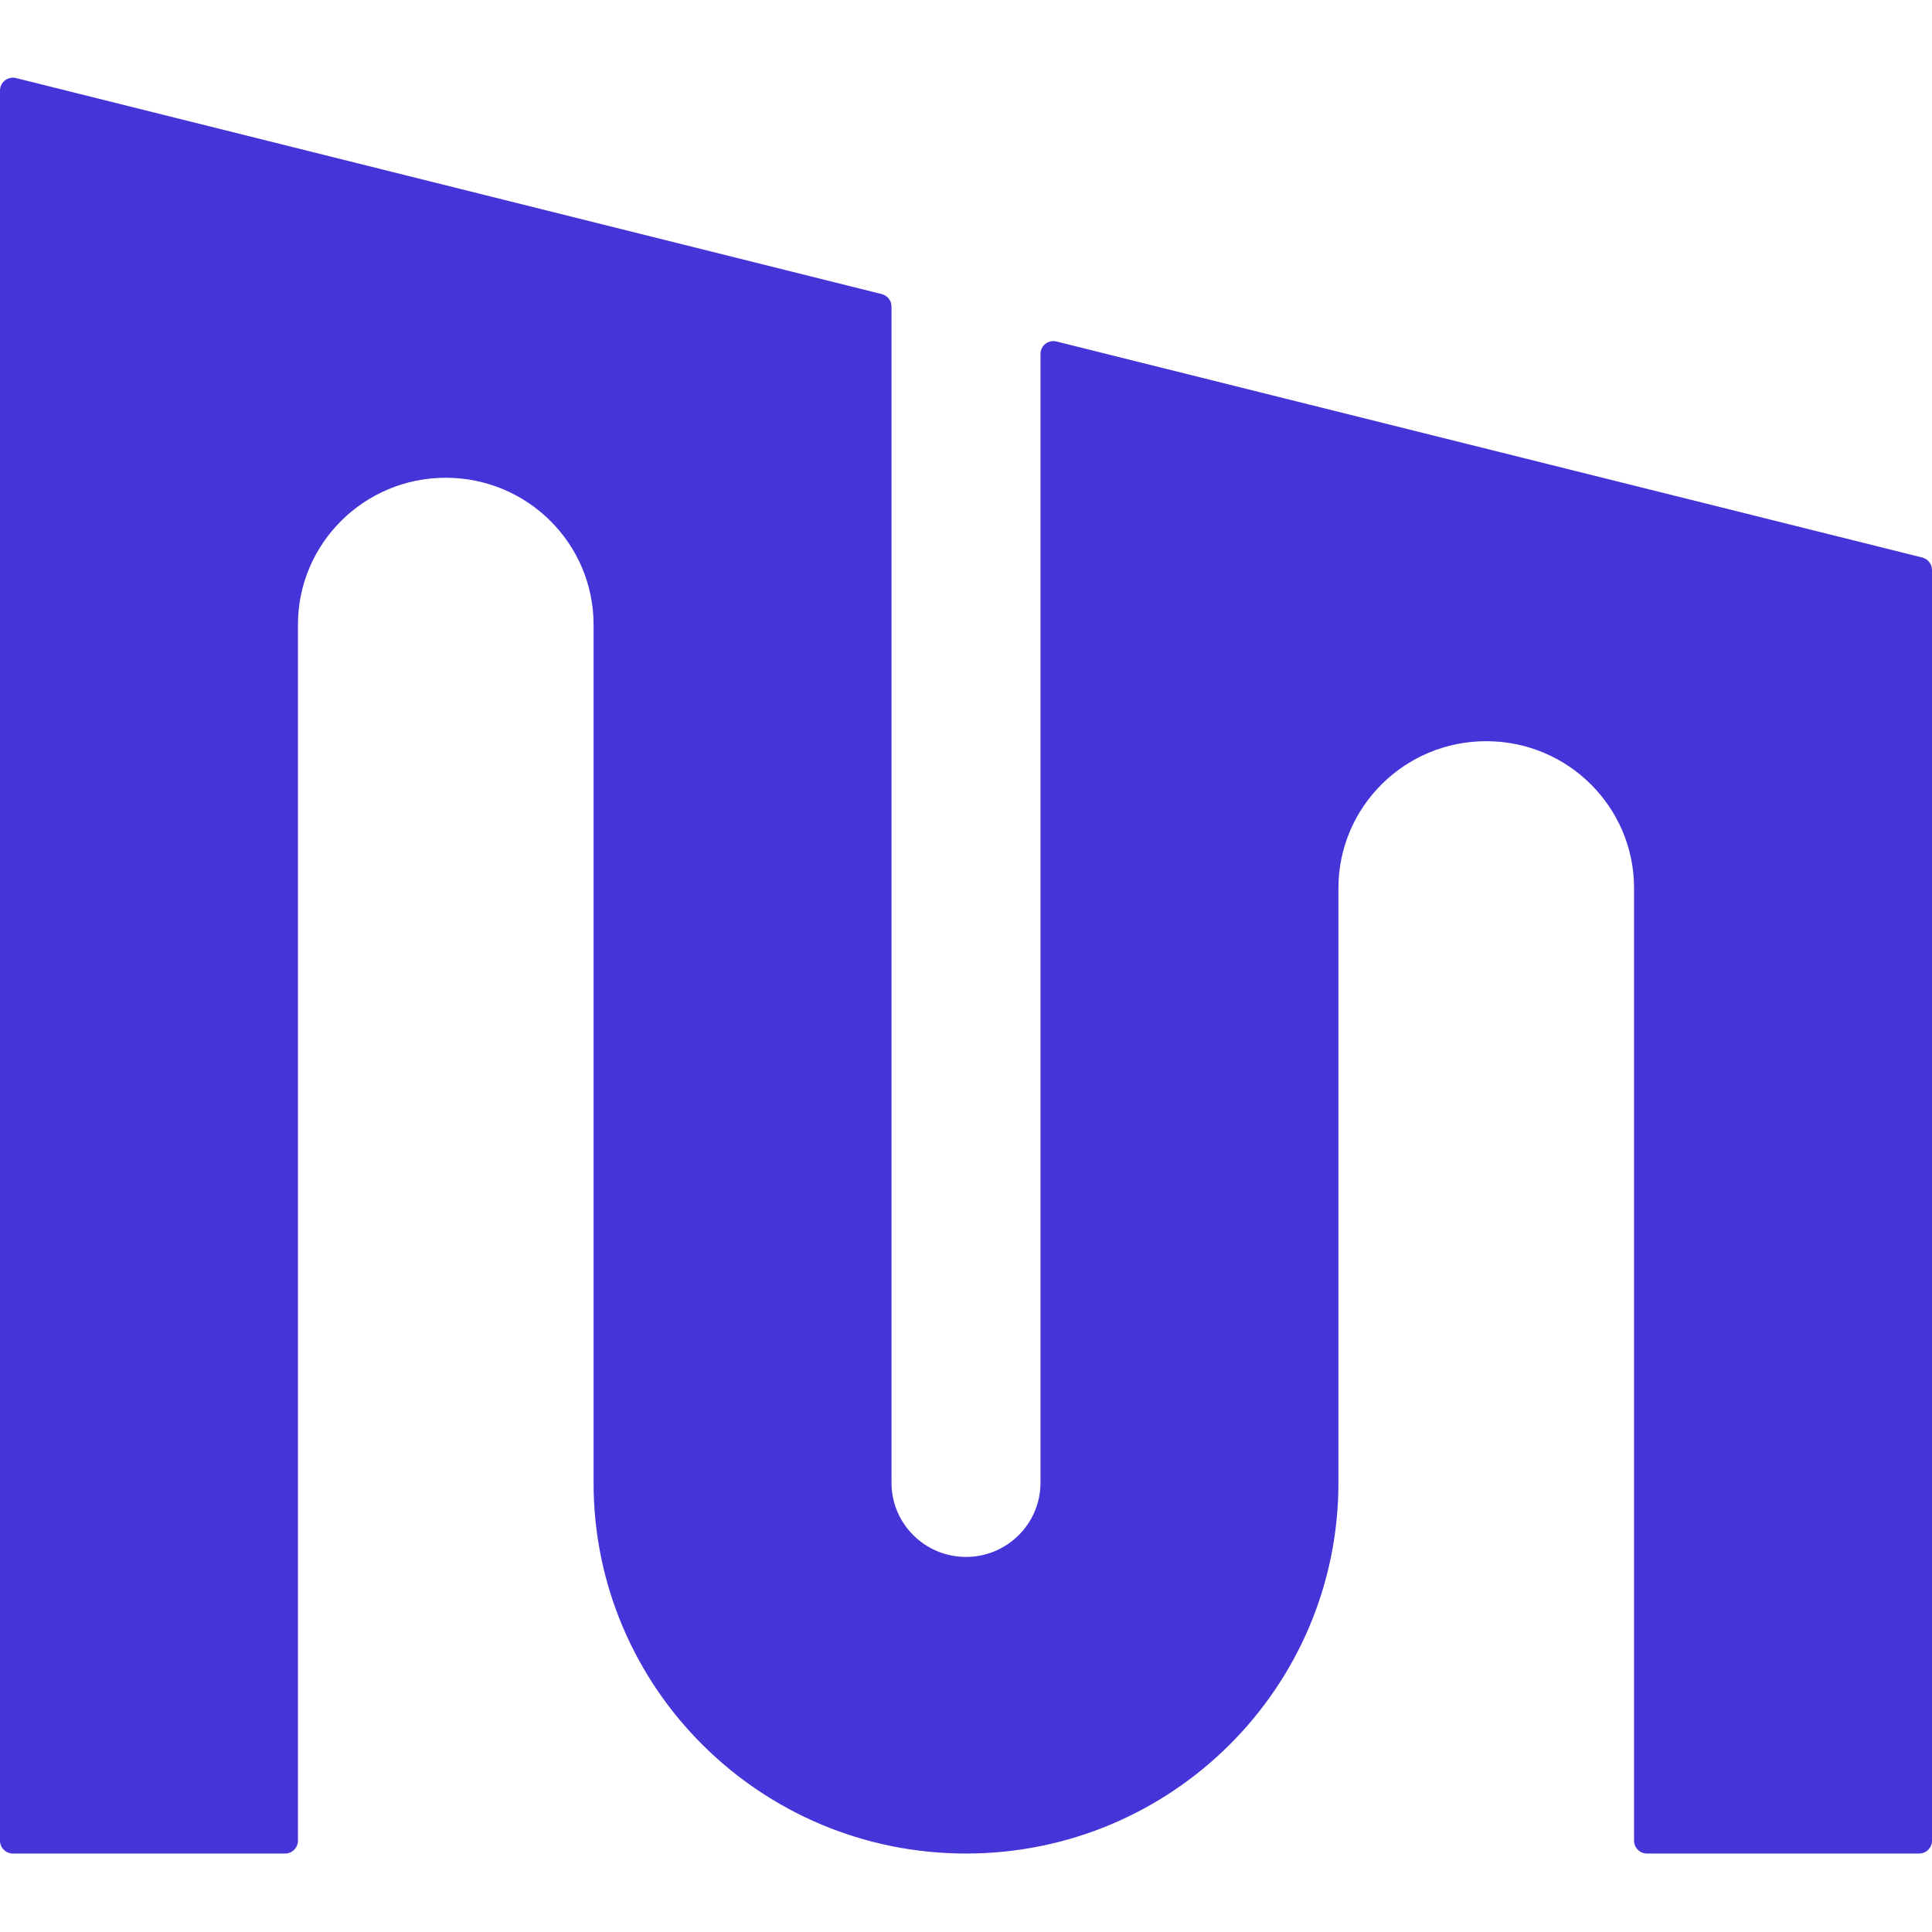
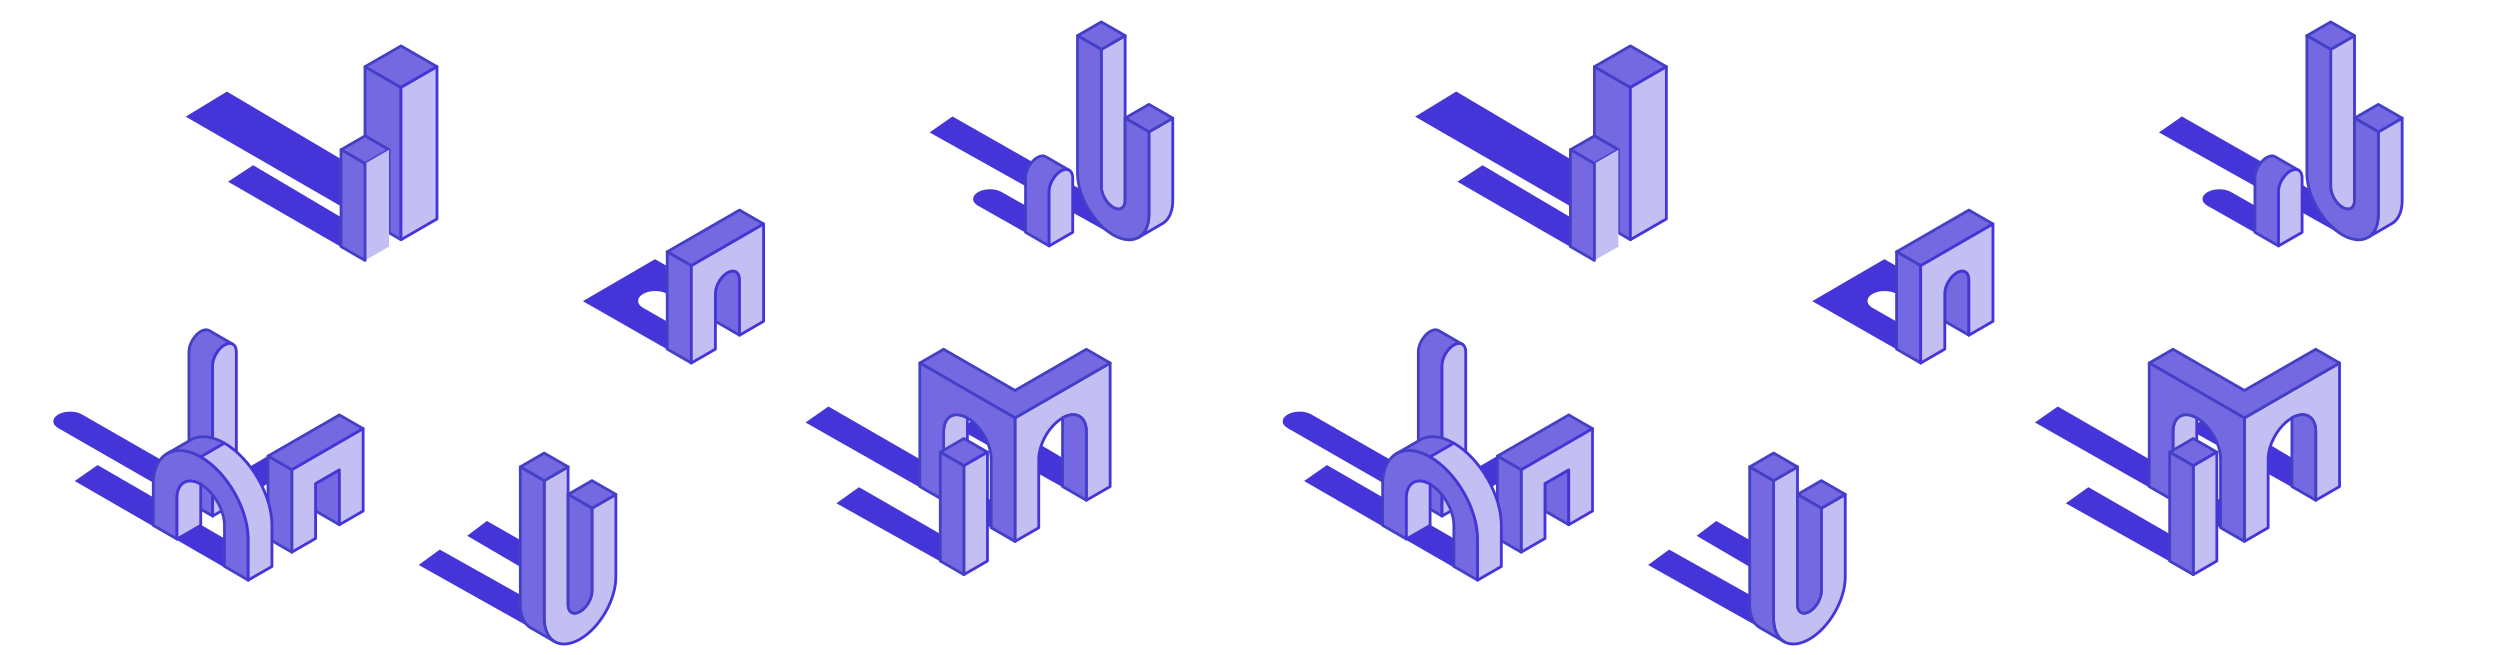
- <svg xmlns="http://www.w3.org/2000/svg" width="180" height="180" viewBox="0 0 300 277" fill="none">
-   <path d="M46.265 274.316V85.502C46.265 72.901 56.541 62.686 69.217 62.686C81.893 62.686 92.169 72.901 92.169 85.502V218.743C92.169 250.54 118.061 276.316 150 276.316C181.939 276.316 207.831 250.54 207.831 218.743V126.407C207.831 113.806 218.107 103.591 230.783 103.591C243.459 103.591 253.735 113.806 253.735 126.407V274.316C253.735 275.42 254.631 276.316 255.735 276.316H298C299.105 276.316 300 275.42 300 274.316V77.011C300 76.093 299.375 75.293 298.484 75.07L164.05 41.525C162.788 41.21 161.566 42.165 161.566 43.466V218.743C161.566 225.103 156.388 230.258 150 230.258C143.612 230.258 138.434 225.103 138.434 218.743V36.106C138.434 35.188 137.809 34.387 136.918 34.165L2.484 0.62C1.222 0.305 0 1.26 0 2.561V274.316C0 275.42 0.895 276.316 2 276.316H44.265C45.369 276.316 46.265 275.42 46.265 274.316Z" fill="#4535D8" />
+ <svg xmlns="http://www.w3.org/2000/svg" width="1237" height="324" viewBox="0 0 3551 930" fill="none">
+   <path d="M691.534 739.92L780.002 790.415C808.481 806.014 832.119 844.933 832.843 877.375C833.115 889.108 830.174 903.611 818.66 910.608C807.192 917.594 792.918 913.502 782.603 907.85L594.696 802.442L624.566 780.546L781.744 868.682C785.193 870.57 789.932 871.972 793.755 869.621C797.612 867.292 798.573 862.454 798.494 858.543C798.257 847.714 790.362 834.737 780.873 829.537L663.597 761.013L691.534 739.909V739.92Z" fill="#4535D8" />
+   <path d="M2437.76 739.92L2526.22 790.415C2554.7 806.014 2578.34 844.933 2579.06 877.375C2579.34 889.108 2576.4 903.611 2564.88 910.608C2553.41 917.594 2539.14 913.502 2528.83 907.85L2340.92 802.442L2370.79 780.546L2527.97 868.682C2531.42 870.57 2536.15 871.972 2539.98 869.621C2543.83 867.292 2544.79 862.454 2544.72 858.543C2544.48 847.714 2536.58 834.737 2527.09 829.537L2409.82 761.013L2437.76 739.909V739.92Z" fill="#4535D8" />
+   <path d="M827.915 427.724L947.973 496.349L982.107 476.466L913.511 437.253C910.073 435.286 906.385 431.917 906.374 427.43C906.352 422.897 910.005 419.506 913.42 417.482C922.842 412.011 938.167 411.955 947.645 417.369L1016.24 456.582L1050.38 436.699L930.318 368.073L827.915 427.712V427.724Z" fill="#4535D8" />
+   <path d="M2574.14 427.724L2694.19 496.349L2728.33 476.466L2659.73 437.253C2656.29 435.286 2652.61 431.917 2652.6 427.43C2652.57 422.897 2656.23 419.506 2659.64 417.482C2669.06 412.011 2684.39 411.955 2693.87 417.369L2762.46 456.582L2796.6 436.699L2676.54 368.073L2574.14 427.712V427.724Z" fill="#4535D8" />
+   <path d="M279.35 707.032L381.12 764.761L414.756 745.024L346.906 706.546L380.543 686.81L448.393 725.288L482.029 705.54L380.26 647.812L279.35 707.032Z" fill="#4535D8" />
+   <path d="M2025.57 707.032L2127.34 764.761L2160.98 745.024L2093.13 706.546L2126.76 686.81L2194.61 725.288L2228.25 705.54L2126.48 647.812L2025.57 707.032Z" fill="#4535D8" />
+   <path d="M515.813 608.825L414.462 667.311L380.69 647.823L482.029 589.337L515.813 608.825Z" fill="#7569E2" stroke="#443FC7" stroke-width="4" stroke-linecap="round" stroke-linejoin="round" />
+   <path d="M482.029 667.311V745.273L448.257 725.785V686.798L482.029 667.311Z" fill="#7569E2" stroke="#443FC7" stroke-width="4" stroke-linecap="round" stroke-linejoin="round" />
+   <path d="M515.813 608.824V725.785L482.029 745.273V667.31L448.257 686.798V764.772L414.462 784.26V667.31L515.813 608.824Z" fill="#C4BFF2" stroke="#4535D8" stroke-width="4" stroke-linejoin="round" />
+   <path d="M414.462 667.311V784.26L380.69 764.773V647.823L414.462 667.311Z" fill="#7569E2" stroke="#443FC7" stroke-width="4" stroke-linecap="round" stroke-linejoin="round" />
+   <path d="M2262.03 608.825L2160.68 667.311L2126.91 647.823L2228.25 589.337L2262.03 608.825Z" fill="#7569E2" stroke="#443FC7" stroke-width="4" stroke-linecap="round" stroke-linejoin="round" />
+   <path d="M2228.25 667.311V745.273L2194.48 725.785V686.798L2228.25 667.311Z" fill="#7569E2" stroke="#443FC7" stroke-width="4" stroke-linecap="round" stroke-linejoin="round" />
+   <path d="M2262.03 608.824V725.785L2228.25 745.273V667.31L2194.48 686.798V764.772L2160.68 784.26V667.31L2262.03 608.824Z" fill="#C4BFF2" stroke="#4535D8" stroke-width="4" stroke-linejoin="round" />
+   <path d="M2160.68 667.311V784.26L2126.91 764.773V647.823L2160.68 667.311Z" fill="#7569E2" stroke="#443FC7" stroke-width="4" stroke-linecap="round" stroke-linejoin="round" />
+   <path d="M82.791 608.101L268.21 714.561L301.835 695.061L116.416 588.602C109.743 584.77 100.672 583.967 93.332 585.109C89.543 585.742 85.539 586.963 82.214 589.02C79.036 590.987 75.801 594.209 75.778 598.425C75.801 602.89 79.431 606.179 82.779 608.101H82.791Z" fill="#4535D8" />
+   <path d="M1829.01 608.101L2014.43 714.561L2048.06 695.061L1862.64 588.602C1855.96 584.77 1846.89 583.967 1839.55 585.109C1835.76 585.742 1831.76 586.963 1828.44 589.02C1825.26 590.987 1822.02 594.209 1822 598.425C1822.02 602.89 1825.65 606.179 1829 608.101H1829.01Z" fill="#4535D8" />
+   <path d="M330.789 488.891C327.113 486.8 322.714 487.998 319.422 489.784C315.984 491.638 312.93 494.498 310.499 497.471C305.861 503.27 302.039 511.533 302.039 519.219V732.941L268.38 713.509V499.788C268.38 492.101 272.168 483.838 276.84 478.039C279.271 475.066 282.325 472.207 285.763 470.353C289.043 468.578 293.454 467.38 297.13 469.46L330.789 488.891Z" fill="#7569E2" stroke="#443FC7" stroke-width="4" stroke-linecap="round" stroke-linejoin="round" />
+   <path d="M335.698 499.777V713.498L302.039 732.929V519.208C302.039 511.521 305.861 503.258 310.499 497.459C312.93 494.486 315.984 491.627 319.422 489.773C322.702 487.998 327.113 486.8 330.789 488.88C334.657 491.118 335.698 495.911 335.698 499.777Z" fill="#C4BFF2" stroke="#4535D8" stroke-width="4" stroke-linejoin="round" />
+   <path d="M2077.01 488.891C2073.34 486.8 2068.94 487.998 2065.64 489.784C2062.21 491.638 2059.15 494.498 2056.72 497.471C2052.08 503.27 2048.26 511.533 2048.26 519.219V732.941L2014.6 713.509V499.788C2014.6 492.101 2018.39 483.838 2023.06 478.039C2025.49 475.066 2028.55 472.207 2031.98 470.353C2035.26 468.578 2039.68 467.38 2043.35 469.46L2077.01 488.891Z" fill="#7569E2" stroke="#443FC7" stroke-width="4" stroke-linecap="round" stroke-linejoin="round" />
+   <path d="M2081.92 499.777V713.498L2048.26 732.929V519.208C2048.26 511.521 2052.08 503.258 2056.72 497.459C2059.15 494.486 2062.21 491.627 2065.64 489.773C2068.92 487.998 2073.33 486.8 2077.01 488.88C2080.88 491.118 2081.92 495.911 2081.92 499.777Z" fill="#C4BFF2" stroke="#4535D8" stroke-width="4" stroke-linejoin="round" />
+   <path d="M1365.16 775.398L1220.13 691.941L1187.98 714.832L1339.69 799.69L1365.16 775.398Z" fill="#4535D8" />
+   <path d="M3111.38 775.398L2966.35 691.941L2934.2 714.832L3085.91 799.69L3111.38 775.398Z" fill="#4535D8" />
+   <path d="M1475.46 749.534L1176.63 577.343L1144.14 600.018L1441.68 769.022L1475.46 749.534Z" fill="#4535D8" />
+   <path d="M3221.68 749.534L2922.85 577.343L2890.36 600.018L3187.9 769.022L3221.68 749.534Z" fill="#4535D8" />
+   <path d="M1617.1 315.729L1352.87 165.388L1320.37 188.063L1583.31 335.228L1617.1 315.729Z" fill="#4535D8" />
+   <path d="M3363.32 315.729L3099.09 165.388L3066.6 188.063L3329.54 335.228L3363.32 315.729Z" fill="#4535D8" />
+   <path d="M1576.79 690.438L1396.6 583.47L1364.22 610.622L1542.72 710.652L1576.79 690.438Z" fill="#4535D8" />
+   <path d="M3323.01 690.438L3142.83 583.47L3110.45 610.622L3288.94 710.652L3323.01 690.438Z" fill="#4535D8" />
+   <path d="M385.135 803.171L138.572 660.528L106.078 683.204L317.703 805.319L385.135 803.171Z" fill="#4535D8" />
+   <path d="M2131.36 803.171L1884.79 660.528L1852.3 683.204L2063.93 805.319L2131.36 803.171Z" fill="#4535D8" />
+   <path d="M616.767 304.299L322.239 129.994L263.776 165.658L517.532 312.088L616.767 304.299Z" fill="#4535D8" />
+   <path d="M2362.99 304.299L2068.46 129.994L2010 165.658L2263.75 312.088L2362.99 304.299Z" fill="#4535D8" />
+   <path d="M547.512 345.874L359.526 234.622L323.876 258.044L484.639 350.803L547.512 345.874Z" fill="#4535D8" />
+   <path d="M2293.73 345.874L2105.75 234.622L2070.1 258.044L2230.86 350.803L2293.73 345.874Z" fill="#4535D8" />
+   <path d="M874.764 702.228V819.686C874.764 852.151 851.985 891.568 823.868 907.8C813.7 913.678 799.563 918.075 787.89 911.338C776.252 904.646 772.972 890.166 772.972 878.41V682.639L806.926 663.061V858.832C806.926 862.765 807.977 867.592 811.868 869.808C815.759 872.068 820.475 870.588 823.857 868.643C833.244 863.229 840.833 850.082 840.833 839.253V721.795L874.753 702.217L874.764 702.228Z" fill="#C4BFF2" stroke="#4535D8" stroke-width="4" stroke-linejoin="round" />
+   <path d="M2620.99 702.228V819.686C2620.99 852.151 2598.21 891.568 2570.09 907.8C2559.92 913.678 2545.78 918.075 2534.11 911.338C2522.47 904.646 2519.19 890.166 2519.19 878.41V682.639L2553.15 663.061V858.832C2553.15 862.765 2554.2 867.592 2558.09 869.808C2561.98 872.068 2566.7 870.588 2570.08 868.643C2579.47 863.229 2587.06 850.082 2587.06 839.253V721.795L2620.97 702.217L2620.99 702.228Z" fill="#C4BFF2" stroke="#4535D8" stroke-width="4" stroke-linejoin="round" />
+   <path d="M874.764 702.228L840.845 721.806L806.926 702.228L840.845 682.649L874.764 702.228Z" fill="#7569E2" stroke="#443FC7" stroke-width="4" stroke-linecap="round" stroke-linejoin="round" />
+   <path d="M2620.99 702.228L2587.07 721.806L2553.15 702.228L2587.07 682.649L2620.99 702.228Z" fill="#7569E2" stroke="#443FC7" stroke-width="4" stroke-linecap="round" stroke-linejoin="round" />
+   <path d="M840.845 721.806V839.264C840.845 850.082 833.256 863.239 823.868 868.654C820.475 870.598 815.77 872.079 811.879 869.818C807.989 867.603 806.937 862.776 806.937 858.842V702.228L840.856 721.806H840.845Z" fill="#7569E2" stroke="#443FC7" stroke-width="4" stroke-linecap="round" stroke-linejoin="round" />
+   <path d="M2587.07 721.806V839.264C2587.07 850.082 2579.48 863.239 2570.09 868.654C2566.7 870.598 2561.99 872.079 2558.1 869.818C2554.21 867.603 2553.16 862.776 2553.16 858.842V702.228L2587.08 721.806H2587.07Z" fill="#7569E2" stroke="#443FC7" stroke-width="4" stroke-linecap="round" stroke-linejoin="round" />
+   <path d="M787.891 911.349L753.971 891.77C742.333 885.078 739.053 870.598 739.053 858.842V663.071L772.972 682.649V878.421C772.972 890.176 776.241 904.657 787.891 911.349Z" fill="#7569E2" stroke="#443FC7" stroke-width="4" stroke-linecap="round" stroke-linejoin="round" />
+   <path d="M2534.11 911.349L2500.19 891.77C2488.55 885.078 2485.27 870.598 2485.27 858.842V663.071L2519.19 682.649V878.421C2519.19 890.176 2522.46 904.657 2534.11 911.349Z" fill="#7569E2" stroke="#443FC7" stroke-width="4" stroke-linecap="round" stroke-linejoin="round" />
+   <path d="M806.926 663.071L772.972 682.65L739.053 663.071L772.972 643.493L806.926 663.071Z" fill="#7569E2" stroke="#443FC7" stroke-width="4" stroke-linecap="round" stroke-linejoin="round" />
+   <path d="M2553.15 663.071L2519.19 682.65L2485.27 663.071L2519.19 643.493L2553.15 663.071Z" fill="#7569E2" stroke="#443FC7" stroke-width="4" stroke-linecap="round" stroke-linejoin="round" />
+   <path d="M352.55 765.62V823.982L318.834 804.528V746.166C318.834 730.759 311.223 714.188 301.88 702.624C297.3 696.949 291.565 691.523 285.119 687.804C284.745 687.59 284.372 687.375 283.988 687.171C277.428 683.633 268.594 681.226 261.277 685.442C253.563 689.896 251.403 699.47 251.403 707.258V765.62L217.699 746.166V687.804C217.699 679.575 218.83 670.984 221.883 663.219C224.948 655.419 229.959 648.49 237.446 644.172C244.922 639.854 253.439 638.983 261.729 640.227C269.974 641.47 277.993 644.782 285.119 648.897C322.363 670.385 352.55 722.643 352.55 765.62Z" fill="#7569E2" stroke="#443FC7" stroke-width="4" stroke-linecap="round" stroke-linejoin="round" />
+   <path d="M2098.77 765.62V823.982L2065.06 804.528V746.166C2065.06 730.759 2057.44 714.188 2048.1 702.624C2043.52 696.949 2037.79 691.523 2031.34 687.804C2030.97 687.59 2030.59 687.375 2030.21 687.171C2023.65 683.633 2014.82 681.226 2007.5 685.442C1999.78 689.896 1997.62 699.47 1997.62 707.258V765.62L1963.92 746.166V687.804C1963.92 679.575 1965.05 670.984 1968.11 663.219C1971.17 655.419 1976.18 648.49 1983.67 644.172C1991.14 639.854 1999.66 638.983 2007.95 640.227C2016.2 641.47 2024.21 644.782 2031.34 648.897C2068.58 670.385 2098.77 722.643 2098.77 765.62Z" fill="#7569E2" stroke="#443FC7" stroke-width="4" stroke-linecap="round" stroke-linejoin="round" />
+   <path d="M285.119 687.804V746.166L251.403 765.62V707.258C251.403 699.47 253.563 689.895 261.277 685.442C268.594 681.225 277.428 683.633 283.988 687.171C284.372 687.375 284.745 687.589 285.119 687.804Z" fill="#C4BFF2" stroke="#4535D8" stroke-width="4" stroke-linejoin="round" />
+   <path d="M2031.34 687.804V746.166L1997.62 765.62V707.258C1997.62 699.47 1999.78 689.895 2007.5 685.442C2014.82 681.225 2023.65 683.633 2030.21 687.171C2030.59 687.375 2030.97 687.589 2031.34 687.804Z" fill="#C4BFF2" stroke="#4535D8" stroke-width="4" stroke-linejoin="round" />
+   <path d="M318.834 629.443L285.119 648.896C277.993 644.782 269.974 641.47 261.729 640.226C253.439 638.983 244.922 639.853 237.446 644.171L271.162 624.718C278.638 620.4 287.154 619.529 295.445 620.773C303.69 622.016 311.709 625.328 318.834 629.443Z" fill="#7569E2" stroke="#443FC7" stroke-width="4" stroke-linecap="round" stroke-linejoin="round" />
+   <path d="M2065.06 629.443L2031.34 648.896C2024.21 644.782 2016.2 641.47 2007.95 640.226C1999.66 638.983 1991.14 639.853 1983.67 644.171L2017.38 624.718C2024.86 620.4 2033.38 619.529 2041.67 620.773C2049.91 622.016 2057.93 625.328 2065.06 629.443Z" fill="#7569E2" stroke="#443FC7" stroke-width="4" stroke-linecap="round" stroke-linejoin="round" />
+   <path d="M386.266 746.166V804.527L352.55 823.981V765.62C352.55 722.642 322.363 670.385 285.119 648.896L318.834 629.442C356.079 650.931 386.266 703.189 386.266 746.166Z" fill="#C4BFF2" stroke="#4535D8" stroke-width="4" stroke-linejoin="round" />
+   <path d="M2132.49 746.166V804.527L2098.77 823.981V765.62C2098.77 722.642 2068.58 670.385 2031.34 648.896L2065.06 629.442C2102.3 650.931 2132.49 703.189 2132.49 746.166Z" fill="#C4BFF2" stroke="#4535D8" stroke-width="4" stroke-linejoin="round" />
+   <path d="M1576.83 515.567V691.037L1543.05 710.536V613.052C1543.05 605.263 1540.88 595.644 1533.12 591.19C1525.79 586.962 1516.95 589.37 1510.4 592.931C1510.01 593.123 1509.62 593.36 1509.23 593.586C1502.75 597.305 1497.05 602.731 1492.44 608.394C1483.09 619.981 1475.45 636.609 1475.45 652.039V749.523L1441.66 769.022V593.553L1475.45 574.053C1516.29 550.485 1550.06 530.986 1576.82 515.567H1576.83Z" fill="#C4BFF2" stroke="#4535D8" stroke-width="4" stroke-linejoin="round" />
+   <path d="M3323.05 515.567V691.037L3289.27 710.536V613.052C3289.27 605.263 3287.1 595.644 3279.34 591.19C3272.01 586.962 3263.17 589.37 3256.62 592.931C3256.23 593.123 3255.84 593.36 3255.45 593.586C3248.97 597.305 3243.27 602.731 3238.66 608.394C3229.32 619.981 3221.67 636.609 3221.67 652.039V749.523L3187.89 769.022V593.553L3221.67 574.053C3262.51 550.485 3296.28 530.986 3323.04 515.567H3323.05Z" fill="#C4BFF2" stroke="#4535D8" stroke-width="4" stroke-linejoin="round" />
+   <path d="M1576.83 515.567C1550.07 530.997 1516.29 550.496 1475.46 574.053L1441.68 593.553C1430.39 587.042 1419.15 580.531 1407.89 574.053C1367.05 550.485 1333.23 530.986 1306.52 515.567L1340.3 496.068C1367.06 511.498 1400.85 530.997 1441.68 554.554C1482.52 530.986 1516.29 511.487 1543.05 496.068L1576.83 515.567Z" fill="#7569E2" stroke="#443FC7" stroke-width="4" stroke-linecap="round" stroke-linejoin="round" />
+   <path d="M3323.05 515.567C3296.29 530.997 3262.51 550.496 3221.68 574.053L3187.9 593.553C3176.61 587.042 3165.37 580.531 3154.11 574.053C3113.27 550.485 3079.46 530.986 3052.74 515.567L3086.52 496.068C3113.28 511.498 3147.07 530.997 3187.9 554.554C3228.74 530.986 3262.51 511.487 3289.27 496.068L3323.05 515.567Z" fill="#7569E2" stroke="#443FC7" stroke-width="4" stroke-linecap="round" stroke-linejoin="round" />
+   <path d="M1543.06 613.052V710.537L1509.24 691.037V593.598C1509.63 593.361 1510.02 593.135 1510.41 592.943C1516.97 589.382 1525.8 586.974 1533.13 591.202C1540.89 595.656 1543.06 605.275 1543.06 613.064V613.052Z" fill="#7569E2" stroke="#443FC7" stroke-width="4" stroke-linecap="round" stroke-linejoin="round" />
+   <path d="M3289.28 613.052V710.537L3255.47 691.037V593.598C3255.85 593.361 3256.25 593.135 3256.63 592.943C3263.19 589.382 3272.02 586.974 3279.35 591.202C3287.11 595.656 3289.28 605.275 3289.28 613.064V613.052Z" fill="#7569E2" stroke="#443FC7" stroke-width="4" stroke-linecap="round" stroke-linejoin="round" />
+   <path d="M1509.23 593.599V593.553" stroke="#443FC7" stroke-width="4" stroke-linecap="round" stroke-linejoin="round" />
+   <path d="M3255.45 593.599V593.553" stroke="#443FC7" stroke-width="4" stroke-linecap="round" stroke-linejoin="round" />
+   <path d="M1374.08 593.553V691.037L1340.29 710.536V613.052C1340.29 605.264 1342.46 595.644 1350.18 591.19C1357.51 586.963 1366.35 589.37 1372.94 592.931C1373.33 593.123 1373.68 593.361 1374.06 593.553H1374.08Z" fill="#C4BFF2" stroke="#4535D8" stroke-width="4" stroke-linejoin="round" />
+   <path d="M3120.3 593.553V691.037L3086.51 710.536V613.052C3086.51 605.264 3088.68 595.644 3096.4 591.19C3103.73 586.963 3112.57 589.37 3119.17 592.931C3119.55 593.123 3119.9 593.361 3120.29 593.553H3120.3Z" fill="#C4BFF2" stroke="#4535D8" stroke-width="4" stroke-linejoin="round" />
+   <path d="M1441.68 593.553V769.022L1407.89 749.523V652.039C1407.89 636.609 1400.25 619.981 1390.87 608.394C1386.29 602.731 1380.51 597.271 1374.08 593.586V593.553C1373.69 593.36 1373.34 593.123 1372.96 592.931C1366.36 589.37 1357.52 586.962 1350.19 591.19C1342.47 595.644 1340.3 605.263 1340.3 613.052V710.536L1306.52 691.037V515.567C1333.25 530.997 1367.06 550.496 1407.89 574.053C1419.13 580.53 1430.39 587.042 1441.68 593.553Z" fill="#7569E2" stroke="#443FC7" stroke-width="4" stroke-linecap="round" stroke-linejoin="round" />
+   <path d="M3187.9 593.553V769.022L3154.11 749.523V652.039C3154.11 636.609 3146.47 619.981 3137.09 608.394C3132.51 602.731 3126.73 597.271 3120.3 593.586V593.553C3119.91 593.36 3119.56 593.123 3119.18 592.931C3112.58 589.37 3103.74 586.962 3096.41 591.19C3088.7 595.644 3086.52 605.263 3086.52 613.052V710.536L3052.74 691.037V515.567C3079.47 530.997 3113.28 550.496 3154.11 574.053C3165.36 580.53 3176.61 587.042 3187.9 593.553Z" fill="#7569E2" stroke="#443FC7" stroke-width="4" stroke-linecap="round" stroke-linejoin="round" />
+   <path d="M1665.79 167.727V284.857C1665.79 296.568 1662.54 310.98 1650.93 317.694L1617.1 337.216C1628.72 330.513 1631.96 316.101 1631.96 304.379V187.248L1665.79 167.727Z" fill="#C4BFF2" stroke="#4535D8" stroke-width="4" stroke-linejoin="round" />
+   <path d="M3412.01 167.727V284.857C3412.01 296.568 3408.76 310.98 3397.15 317.694L3363.32 337.216C3374.95 330.513 3378.18 316.101 3378.18 304.379V187.248L3412.01 167.727Z" fill="#C4BFF2" stroke="#4535D8" stroke-width="4" stroke-linejoin="round" />
+   <path d="M1598.13 50.607V284.868C1598.13 288.768 1597.04 293.583 1593.18 295.81C1589.3 298.048 1584.59 296.579 1581.21 294.623C1571.87 289.231 1564.29 276.119 1564.29 265.335V70.129L1598.13 50.607Z" fill="#C4BFF2" stroke="#4535D8" stroke-width="4" stroke-linejoin="round" />
+   <path d="M3344.35 50.607V284.868C3344.35 288.768 3343.27 293.583 3339.4 295.81C3335.52 298.048 3330.81 296.579 3327.43 294.623C3318.09 289.231 3310.51 276.119 3310.51 265.335V70.129L3344.35 50.607Z" fill="#C4BFF2" stroke="#4535D8" stroke-width="4" stroke-linejoin="round" />
+   <path d="M1665.79 167.726L1631.96 187.259L1598.13 167.726L1631.96 148.216L1665.79 167.726Z" fill="#7569E2" stroke="#443FC7" stroke-width="4" stroke-linecap="round" stroke-linejoin="round" />
+   <path d="M3412.01 167.726L3378.18 187.259L3344.35 167.726L3378.18 148.216L3412.01 167.726Z" fill="#7569E2" stroke="#443FC7" stroke-width="4" stroke-linecap="round" stroke-linejoin="round" />
+   <path d="M1598.13 50.607L1564.29 70.129L1530.47 50.607L1564.29 31.074L1598.13 50.607Z" fill="#7569E2" stroke="#443FC7" stroke-width="4" stroke-linecap="round" stroke-linejoin="round" />
+   <path d="M3344.35 50.607L3310.51 70.129L3276.69 50.607L3310.51 31.074L3344.35 50.607Z" fill="#7569E2" stroke="#443FC7" stroke-width="4" stroke-linecap="round" stroke-linejoin="round" />
+   <path d="M1631.96 187.259V304.39C1631.96 316.112 1628.71 330.524 1617.1 337.227C1605.47 343.931 1591.37 339.533 1581.21 333.678C1553.18 317.513 1530.47 278.176 1530.47 245.825V50.607L1564.29 70.129V265.335C1564.29 276.119 1571.87 289.231 1581.21 294.623C1584.59 296.579 1589.3 298.037 1593.18 295.81C1597.04 293.572 1598.13 288.768 1598.13 284.868V167.738L1631.96 187.259Z" fill="#7569E2" stroke="#443FC7" stroke-width="4" stroke-linecap="round" stroke-linejoin="round" />
+   <path d="M3378.18 187.259V304.39C3378.18 316.112 3374.93 330.524 3363.32 337.227C3351.69 343.931 3337.59 339.533 3327.43 333.678C3299.41 317.513 3276.69 278.176 3276.69 245.825V50.607L3310.51 70.129V265.335C3310.51 276.119 3318.09 289.231 3327.43 294.623C3330.81 296.579 3335.52 298.037 3339.4 295.81C3343.27 293.572 3344.35 288.768 3344.35 284.868V167.738L3378.18 187.259Z" fill="#7569E2" stroke="#443FC7" stroke-width="4" stroke-linecap="round" stroke-linejoin="round" />
+   <path d="M569.581 124.172V340.437L552.548 330.603V212.636L518.482 192.979V94.681L569.581 124.172Z" fill="#7569E2" stroke="#443FC7" stroke-width="4" stroke-linecap="round" stroke-linejoin="round" />
+   <path d="M2315.8 124.172V340.437L2298.77 330.603V212.636L2264.7 192.979V94.681L2315.8 124.172Z" fill="#7569E2" stroke="#443FC7" stroke-width="4" stroke-linecap="round" stroke-linejoin="round" />
+   <path d="M552.548 212.636L518.482 232.305L484.415 212.636L518.482 192.979L552.548 212.636Z" fill="#7569E2" stroke="#443FC7" stroke-width="4" stroke-linecap="round" stroke-linejoin="round" />
+   <path d="M2298.77 212.636L2264.7 232.305L2230.64 212.636L2264.7 192.979L2298.77 212.636Z" fill="#7569E2" stroke="#443FC7" stroke-width="4" stroke-linecap="round" stroke-linejoin="round" />
+   <path d="M552.548 212.637V350.261L518.482 369.918V232.305L552.548 212.637Z" fill="#C4BFF2" />
+   <path d="M2298.77 212.637V350.261L2264.7 369.918V232.305L2298.77 212.637Z" fill="#C4BFF2" />
+   <path d="M518.482 232.305V369.918L484.415 350.261V212.637L518.482 232.305Z" fill="#7569E2" stroke="#443FC7" stroke-width="4" stroke-linecap="round" stroke-linejoin="round" />
+   <path d="M2264.7 232.305V369.918L2230.64 350.261V212.637L2264.7 232.305Z" fill="#7569E2" stroke="#443FC7" stroke-width="4" stroke-linecap="round" stroke-linejoin="round" />
+   <path d="M620.681 94.681L569.581 124.173L518.482 94.681L569.581 65.189L620.681 94.681Z" fill="#7569E2" stroke="#443FC7" stroke-width="4" stroke-linecap="round" stroke-linejoin="round" />
+   <path d="M2366.9 94.681L2315.8 124.173L2264.7 94.681L2315.8 65.189L2366.9 94.681Z" fill="#7569E2" stroke="#443FC7" stroke-width="4" stroke-linecap="round" stroke-linejoin="round" />
+   <path d="M620.681 94.681V310.946L569.581 340.437V124.172L620.681 94.681Z" fill="#C4BFF2" stroke="#4535D8" stroke-width="4" stroke-linejoin="round" />
+   <path d="M2366.9 94.681V310.946L2315.8 340.437V124.172L2366.9 94.681Z" fill="#C4BFF2" stroke="#4535D8" stroke-width="4" stroke-linejoin="round" />
+   <path d="M1389.27 292.244L1456.56 330.36L1489.9 310.759L1422.61 272.654C1415.95 268.879 1406.91 268.11 1399.62 269.308C1395.83 269.93 1391.85 271.185 1388.56 273.253C1385.42 275.22 1382.22 278.442 1382.24 282.635C1382.28 287.067 1385.9 290.345 1389.26 292.244H1389.27Z" fill="#4535D8" />
+   <path d="M1518.77 241.8C1515.14 239.709 1510.75 240.907 1507.49 242.66C1504.06 244.502 1501.01 247.351 1498.6 250.335C1493.96 256.077 1490.17 264.318 1490.17 271.97V349.266L1456.68 329.948V252.641C1456.68 244.988 1460.46 236.759 1465.11 231.005C1467.52 228.021 1470.56 225.184 1473.99 223.341C1477.26 221.578 1481.64 220.38 1485.28 222.471L1518.77 241.8Z" fill="#7569E2" stroke="#443FC7" stroke-width="4" stroke-linecap="round" stroke-linejoin="round" />
+   <path d="M1523.68 252.641V329.948L1490.17 349.266V271.971C1490.17 264.318 1493.96 256.077 1498.6 250.335C1501.01 247.351 1504.06 244.502 1507.49 242.66C1510.75 240.908 1515.14 239.709 1518.77 241.801C1522.6 244.016 1523.68 248.775 1523.68 252.641Z" fill="#C4BFF2" stroke="#4535D8" stroke-width="4" stroke-linejoin="round" />
+   <path d="M3135.49 292.244L3202.79 330.36L3236.12 310.759L3168.83 272.654C3162.17 268.879 3153.13 268.11 3145.84 269.308C3142.05 269.93 3138.07 271.185 3134.78 273.253C3131.64 275.22 3128.44 278.442 3128.47 282.635C3128.5 287.067 3132.12 290.345 3135.48 292.244H3135.49Z" fill="#4535D8" />
+   <path d="M3264.99 241.8C3261.36 239.709 3256.97 240.907 3253.71 242.66C3250.28 244.502 3247.23 247.351 3244.82 250.335C3240.18 256.077 3236.4 264.318 3236.4 271.97V349.266L3202.91 329.948V252.641C3202.91 244.988 3206.68 236.759 3211.33 231.005C3213.74 228.021 3216.78 225.184 3220.21 223.341C3223.48 221.578 3227.86 220.38 3231.5 222.471L3264.99 241.8Z" fill="#7569E2" stroke="#443FC7" stroke-width="4" stroke-linecap="round" stroke-linejoin="round" />
+   <path d="M3269.9 252.641V329.948L3236.4 349.266V271.971C3236.4 264.318 3240.18 256.077 3244.82 250.335C3247.23 247.351 3250.28 244.502 3253.71 242.66C3256.97 240.908 3261.36 239.709 3264.99 241.801C3268.82 244.016 3269.9 248.775 3269.9 252.641Z" fill="#C4BFF2" stroke="#4535D8" stroke-width="4" stroke-linejoin="round" />
+   <path d="M1402.57 642.193L1369.06 661.522L1335.58 642.193L1369.06 622.863L1402.57 642.193Z" fill="#7569E2" stroke="#443FC7" stroke-width="4" stroke-linecap="round" stroke-linejoin="round" />
+   <path d="M3148.79 642.193L3115.29 661.522L3081.8 642.193L3115.29 622.863L3148.79 642.193Z" fill="#7569E2" stroke="#443FC7" stroke-width="4" stroke-linecap="round" stroke-linejoin="round" />
+   <path d="M1402.57 642.193V796.818L1369.06 816.137V661.523L1402.57 642.193Z" fill="#C4BFF2" stroke="#4535D8" stroke-width="4" stroke-linejoin="round" />
+   <path d="M3148.79 642.193V796.818L3115.29 816.137V661.523L3148.79 642.193Z" fill="#C4BFF2" stroke="#4535D8" stroke-width="4" stroke-linejoin="round" />
+   <path d="M1369.06 661.523V816.137L1335.58 796.818V642.193L1369.06 661.523Z" fill="#7569E2" stroke="#443FC7" stroke-width="4" stroke-linecap="round" stroke-linejoin="round" />
+   <path d="M3115.29 661.523V816.137L3081.8 796.818V642.193L3115.29 661.523Z" fill="#7569E2" stroke="#443FC7" stroke-width="4" stroke-linecap="round" stroke-linejoin="round" />
+   <path d="M1084.59 318.112L981.951 377.344L947.704 357.596L1050.38 298.364L1084.59 318.112Z" fill="#7569E2" stroke="#443FC7" stroke-width="4" stroke-linecap="round" stroke-linejoin="round" />
+   <path d="M1050.38 397.092V476.072L1016.16 456.324V416.829C1016.16 405.921 1023.82 392.65 1033.25 387.19C1036.71 385.223 1041.47 383.731 1045.39 386.014C1049.28 388.253 1050.38 393.125 1050.38 397.081V397.092Z" fill="#7569E2" stroke="#443FC7" stroke-width="4" stroke-linecap="round" stroke-linejoin="round" />
+   <path d="M981.951 377.344V515.568L947.704 495.82V357.597L981.951 377.344Z" fill="#7569E2" stroke="#443FC7" stroke-width="4" stroke-linecap="round" stroke-linejoin="round" />
+   <path d="M1084.59 318.112V456.336L1050.38 476.083V397.103C1050.38 393.136 1049.28 388.275 1045.39 386.037C1041.46 383.765 1036.71 385.257 1033.25 387.213C1023.83 392.672 1016.16 405.943 1016.16 416.851V495.831L981.951 515.579V377.356L1084.59 318.112Z" fill="#C4BFF2" stroke="#4535D8" stroke-width="4" stroke-linejoin="round" />
+   <path d="M2830.81 318.112L2728.17 377.344L2693.93 357.596L2796.6 298.364L2830.81 318.112Z" fill="#7569E2" stroke="#443FC7" stroke-width="4" stroke-linecap="round" stroke-linejoin="round" />
+   <path d="M2796.6 397.092V476.072L2762.39 456.324V416.829C2762.39 405.921 2770.04 392.65 2779.48 387.19C2782.94 385.223 2787.69 383.731 2791.61 386.014C2795.5 388.253 2796.6 393.125 2796.6 397.081V397.092Z" fill="#7569E2" stroke="#443FC7" stroke-width="4" stroke-linecap="round" stroke-linejoin="round" />
+   <path d="M2728.17 377.344V515.568L2693.93 495.82V357.597L2728.17 377.344Z" fill="#7569E2" stroke="#443FC7" stroke-width="4" stroke-linecap="round" stroke-linejoin="round" />
+   <path d="M2830.81 318.112V456.336L2796.6 476.083V397.103C2796.6 393.136 2795.5 388.275 2791.61 386.037C2787.69 383.765 2782.94 385.257 2779.48 387.213C2770.05 392.672 2762.39 405.943 2762.39 416.851V495.831L2728.17 515.579V377.356L2830.81 318.112Z" fill="#C4BFF2" stroke="#4535D8" stroke-width="4" stroke-linejoin="round" />
</svg>
